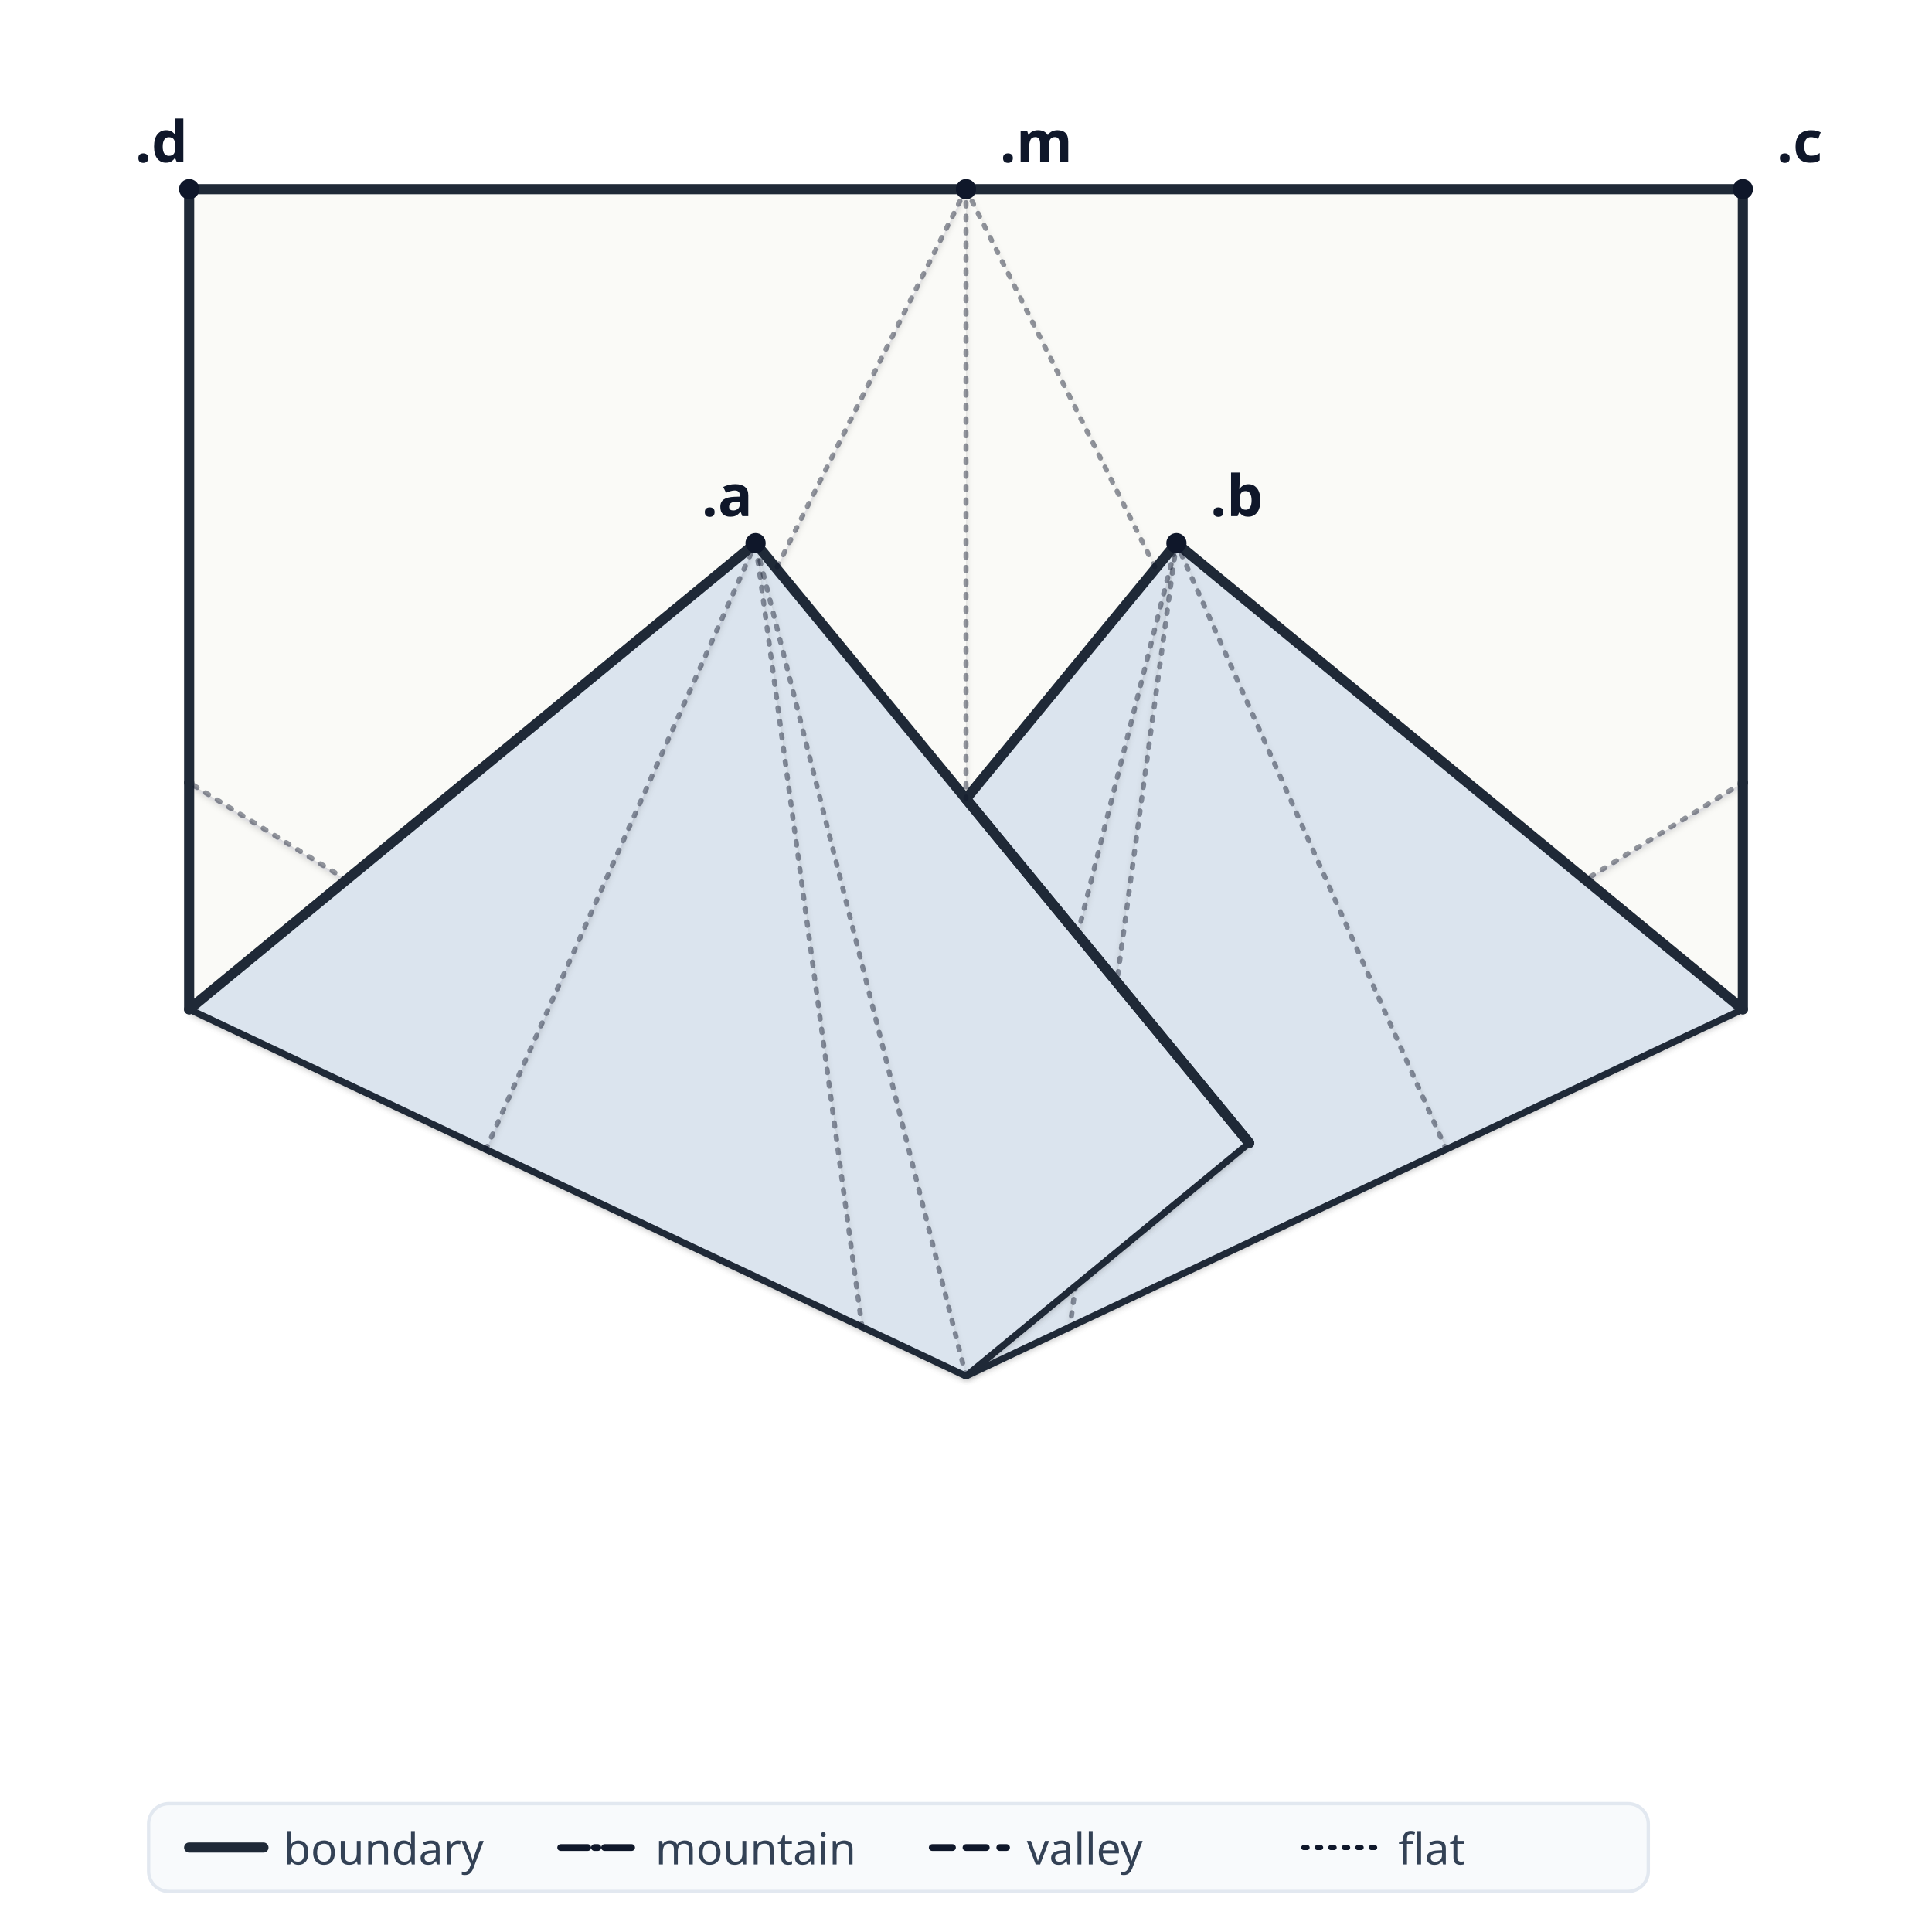
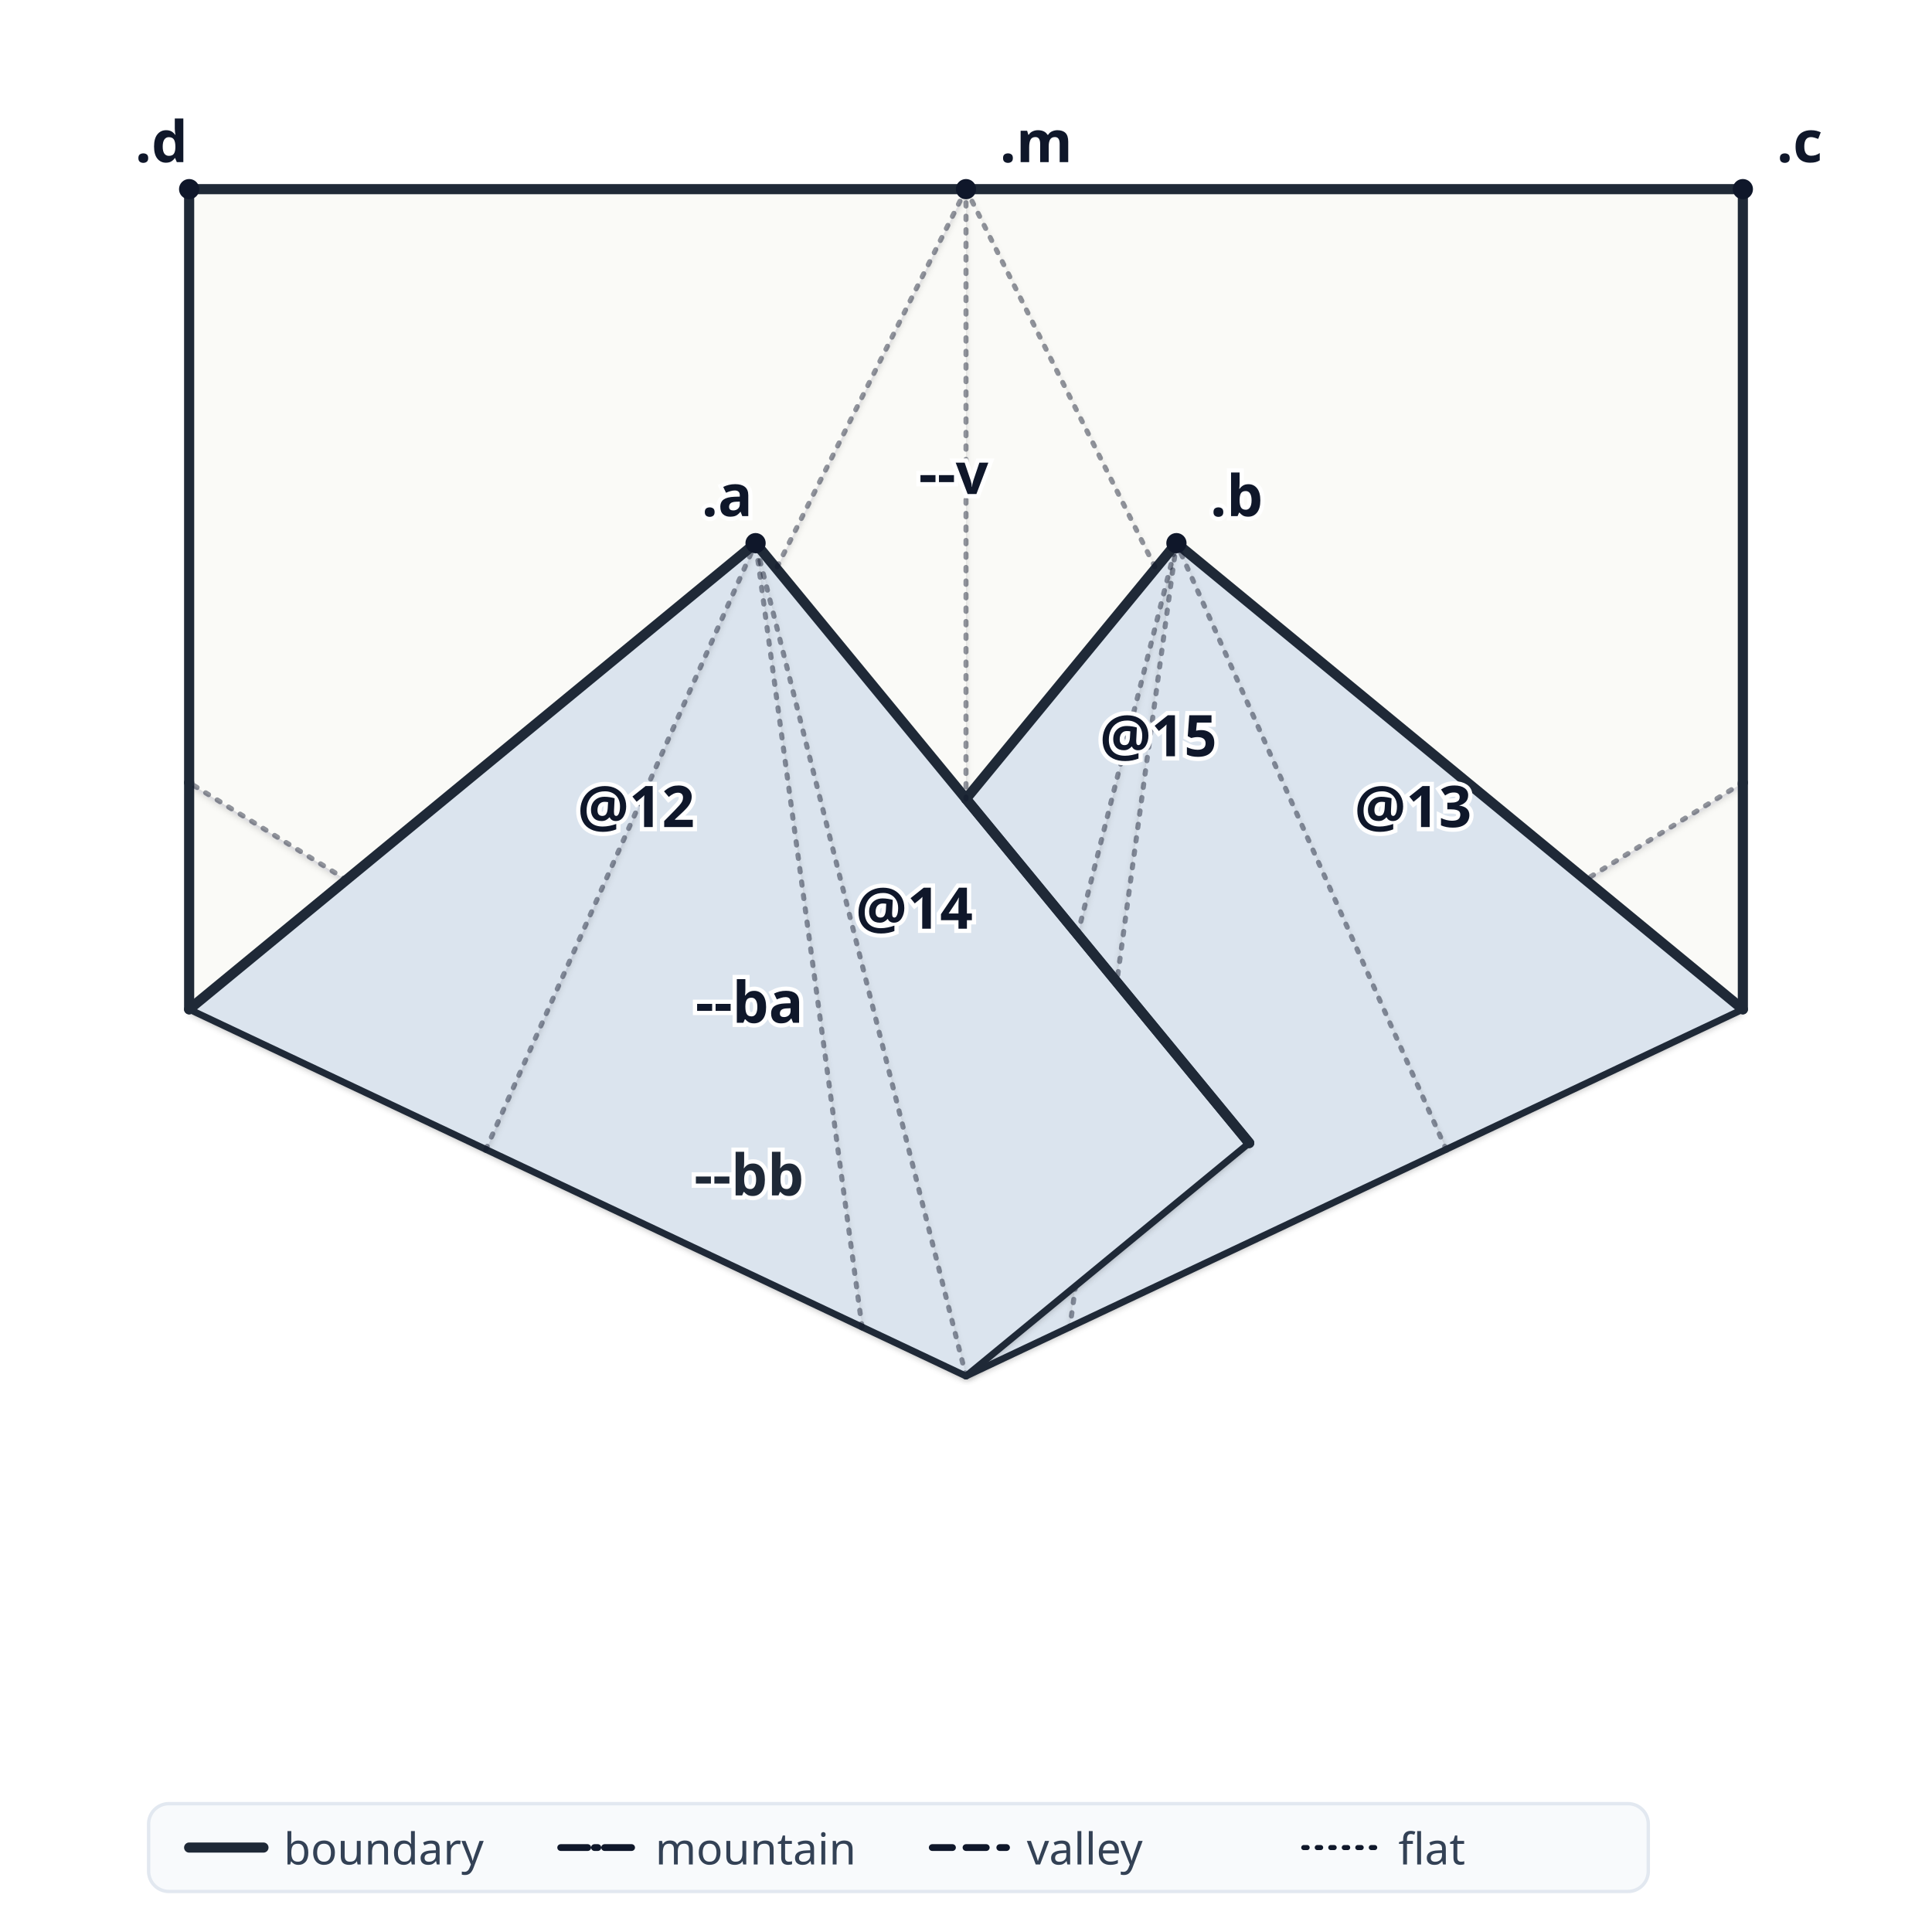
<svg xmlns="http://www.w3.org/2000/svg" width="572" height="572" viewBox="0 0 572 572" font-family="ui-sans-serif, system-ui, sans-serif">
  <rect width="572" height="572" fill="white" />
  <defs>
    <filter id="layerShadow" x="-20%" y="-20%" width="140%" height="140%">
      <feDropShadow dx="0" dy="1" stdDeviation="1.1" flood-color="#0f172a" flood-opacity="0.18" />
    </filter>
  </defs>
  <g data-layer="paper">
    <polygon points="428.148,340.296 516,298.817 407.409,298.817" fill="#fafaf7" stroke="none" filter="url(#layerShadow)" data-kind="face" data-face-index="6" />
    <polygon points="516,298.817 516,231.704 407.409,298.817" fill="#fafaf7" stroke="none" filter="url(#layerShadow)" data-kind="face" data-face-index="7" />
    <polygon points="516,231.704 516,56 286,56 407.409,298.817" fill="#fafaf7" stroke="none" filter="url(#layerShadow)" data-kind="face" data-face-index="8" />
    <polygon points="348.302,160.811 516,298.817 428.148,340.296" fill="#dbe4ee" stroke="none" filter="url(#layerShadow)" data-kind="face" data-face-index="0" />
    <polygon points="286,407.409 316.781,392.876 286,373.852" fill="#fafaf7" stroke="none" filter="url(#layerShadow)" data-kind="face" data-face-index="9" />
    <polygon points="316.781,392.876 428.148,340.296 407.409,298.817 286,373.852" fill="#fafaf7" stroke="none" filter="url(#layerShadow)" data-kind="face" data-face-index="10" />
    <polygon points="407.409,298.817 286,298.817 286,373.852" fill="#fafaf7" stroke="none" filter="url(#layerShadow)" data-kind="face" data-face-index="11" />
    <polygon points="407.409,298.817 286,56 286,298.817" fill="#fafaf7" stroke="none" filter="url(#layerShadow)" data-kind="face" data-face-index="12" />
    <polygon points="348.302,160.811 316.781,392.876 286,407.409" fill="#dbe4ee" stroke="none" filter="url(#layerShadow)" data-kind="face" data-face-index="1" />
    <polygon points="348.302,160.811 428.148,340.296 316.781,392.876" fill="#dbe4ee" stroke="none" filter="url(#layerShadow)" data-kind="face" data-face-index="2" />
    <polygon points="286,236.517 348.302,160.811 286,407.409" fill="#dbe4ee" stroke="none" filter="url(#layerShadow)" data-kind="face" data-face-index="4" />
    <polygon points="369.849,338.405 286,236.517 286,407.409" fill="#fafaf7" stroke="none" filter="url(#layerShadow)" data-kind="face" data-face-index="3" />
    <polygon points="286,407.409 286,373.852 255.219,392.876" fill="#fafaf7" stroke="none" filter="url(#layerShadow)" data-kind="face" data-face-index="13" />
    <polygon points="286,373.852 164.591,298.817 143.852,340.296 255.219,392.876" fill="#fafaf7" stroke="none" filter="url(#layerShadow)" data-kind="face" data-face-index="14" />
    <polygon points="286,373.852 286,298.817 164.591,298.817" fill="#fafaf7" stroke="none" filter="url(#layerShadow)" data-kind="face" data-face-index="15" />
    <polygon points="286,298.817 286,56 164.591,298.817" fill="#fafaf7" stroke="none" filter="url(#layerShadow)" data-kind="face" data-face-index="16" />
    <polygon points="56,298.817 143.852,340.296 164.591,298.817" fill="#fafaf7" stroke="none" filter="url(#layerShadow)" data-kind="face" data-face-index="17" />
    <polygon points="56,231.704 56,298.817 164.591,298.817" fill="#fafaf7" stroke="none" filter="url(#layerShadow)" data-kind="face" data-face-index="18" />
    <polygon points="286,56 56,56 56,231.704 164.591,298.817" fill="#fafaf7" stroke="none" filter="url(#layerShadow)" data-kind="face" data-face-index="19" />
    <polygon points="223.698,160.811 369.849,338.405 286,407.409" fill="#dbe4ee" stroke="none" filter="url(#layerShadow)" data-kind="face" data-face-index="5" />
    <polygon points="223.698,160.811 286,407.409 255.219,392.876" fill="#dbe4ee" stroke="none" filter="url(#layerShadow)" data-kind="face" data-face-index="20" />
    <polygon points="223.698,160.811 255.219,392.876 143.852,340.296" fill="#dbe4ee" stroke="none" filter="url(#layerShadow)" data-kind="face" data-face-index="21" />
    <polygon points="223.698,160.811 143.852,340.296 56,298.817" fill="#dbe4ee" stroke="none" filter="url(#layerShadow)" data-kind="face" data-face-index="22" />
  </g>
  <g data-layer="creases">
    <line class="crease-B" data-kind="crease" x1="348.302" y1="160.811" x2="516" y2="298.817" stroke="#1f2937" stroke-width="3" stroke-linecap="round" />
-     <line class="crease-V" data-kind="crease" x1="516" y1="298.817" x2="428.148" y2="340.296" stroke="#1f2937" stroke-width="2" stroke-linecap="round" data-crease-id="8" />
+     <line class="crease-V" data-kind="crease" x1="516" y1="298.817" x2="428.148" y2="340.296" stroke="#1f2937" stroke-width="2" stroke-linecap="round" data-name="ba" data-bel-name="ba" data-crease-id="6" />
    <line class="crease-F" data-kind="crease" x1="428.148" y1="340.296" x2="348.302" y2="160.811" stroke="#0f172a" stroke-width="1.5" stroke-linecap="round" stroke-dasharray="1 3" opacity="0.45" data-crease-id="2" />
    <line class="crease-F" data-kind="crease" x1="348.302" y1="160.811" x2="330.65" y2="290.773" stroke="#0f172a" stroke-width="1.5" stroke-linecap="round" stroke-dasharray="1 3" opacity="0.45" data-crease-id="4" />
    <line class="crease-F" data-kind="crease" x1="318.432" y1="380.719" x2="316.781" y2="392.876" stroke="#0f172a" stroke-width="1.5" stroke-linecap="round" stroke-dasharray="1 3" opacity="0.45" data-crease-id="4" />
-     <line class="crease-V" data-kind="crease" x1="316.781" y1="392.876" x2="286" y2="407.409" stroke="#1f2937" stroke-width="2" stroke-linecap="round" data-crease-id="8" />
-     <line class="crease-F" data-kind="crease" x1="319.034" y1="276.658" x2="348.302" y2="160.811" stroke="#0f172a" stroke-width="1.5" stroke-linecap="round" stroke-dasharray="1 3" opacity="0.45" data-crease-id="9" />
-     <line class="crease-V" data-kind="crease" x1="428.148" y1="340.296" x2="316.781" y2="392.876" stroke="#1f2937" stroke-width="2" stroke-linecap="round" data-crease-id="8" />
+     <line class="crease-V" data-kind="crease" x1="316.781" y1="392.876" x2="286" y2="407.409" stroke="#1f2937" stroke-width="2" stroke-linecap="round" data-name="ba" data-bel-name="ba" data-crease-id="6" />
+     <line class="crease-F" data-kind="crease" x1="319.034" y1="276.658" x2="348.302" y2="160.811" stroke="#0f172a" stroke-width="1.5" stroke-linecap="round" stroke-dasharray="1 3" opacity="0.45" data-name="bb" data-bel-name="bb" data-crease-id="7" />
+     <line class="crease-V" data-kind="crease" x1="428.148" y1="340.296" x2="316.781" y2="392.876" stroke="#1f2937" stroke-width="2" stroke-linecap="round" data-name="ba" data-bel-name="ba" data-crease-id="6" />
    <line class="crease-B" data-kind="crease" x1="369.849" y1="338.405" x2="286" y2="236.517" stroke="#1f2937" stroke-width="3" stroke-linecap="round" />
-     <line class="crease-V" data-kind="crease" x1="286" y1="407.409" x2="369.849" y2="338.405" stroke="#1f2937" stroke-width="2" stroke-linecap="round" data-crease-id="10" />
+     <line class="crease-V" data-kind="crease" x1="286" y1="407.409" x2="369.849" y2="338.405" stroke="#1f2937" stroke-width="2" stroke-linecap="round" data-name="v" data-bel-name="v" data-crease-id="0" />
    <line class="crease-B" data-kind="crease" x1="286" y1="236.517" x2="348.302" y2="160.811" stroke="#1f2937" stroke-width="3" stroke-linecap="round" />
    <line class="crease-B" data-kind="crease" x1="223.698" y1="160.811" x2="369.849" y2="338.405" stroke="#1f2937" stroke-width="3" stroke-linecap="round" />
-     <line class="crease-F" data-kind="crease" x1="286" y1="407.409" x2="223.698" y2="160.811" stroke="#0f172a" stroke-width="1.5" stroke-linecap="round" stroke-dasharray="1 3" opacity="0.45" data-crease-id="8" />
+     <line class="crease-F" data-kind="crease" x1="286" y1="407.409" x2="223.698" y2="160.811" stroke="#0f172a" stroke-width="1.5" stroke-linecap="round" stroke-dasharray="1 3" opacity="0.45" data-name="ba" data-bel-name="ba" data-crease-id="6" />
    <line class="crease-B" data-kind="crease" x1="516" y1="298.817" x2="516" y2="231.704" stroke="#1f2937" stroke-width="3" stroke-linecap="round" />
    <line class="crease-F" data-kind="crease" x1="516" y1="231.704" x2="469.425" y2="260.489" stroke="#0f172a" stroke-width="1.5" stroke-linecap="round" stroke-dasharray="1 3" opacity="0.45" data-crease-id="3" />
    <line class="crease-B" data-kind="crease" x1="516" y1="231.704" x2="516" y2="56" stroke="#1f2937" stroke-width="3" stroke-linecap="round" />
    <line class="crease-B" data-kind="crease" x1="516" y1="56" x2="286" y2="56" stroke="#1f2937" stroke-width="3" stroke-linecap="round" />
    <line class="crease-F" data-kind="crease" x1="286" y1="56" x2="342.146" y2="168.292" stroke="#0f172a" stroke-width="1.5" stroke-linecap="round" stroke-dasharray="1 3" opacity="0.45" data-crease-id="2" />
-     <line class="crease-F" data-kind="crease" x1="286" y1="56" x2="286" y2="236.517" stroke="#0f172a" stroke-width="1.5" stroke-linecap="round" stroke-dasharray="1 3" opacity="0.45" data-crease-id="10" />
-     <line class="crease-V" data-kind="crease" x1="255.219" y1="392.876" x2="286" y2="407.409" stroke="#1f2937" stroke-width="2" stroke-linecap="round" data-crease-id="9" />
-     <line class="crease-V" data-kind="crease" x1="143.852" y1="340.296" x2="255.219" y2="392.876" stroke="#1f2937" stroke-width="2" stroke-linecap="round" data-crease-id="9" />
+     <line class="crease-F" data-kind="crease" x1="286" y1="56" x2="286" y2="236.517" stroke="#0f172a" stroke-width="1.5" stroke-linecap="round" stroke-dasharray="1 3" opacity="0.45" data-name="v" data-bel-name="v" data-crease-id="0" />
+     <line class="crease-V" data-kind="crease" x1="255.219" y1="392.876" x2="286" y2="407.409" stroke="#1f2937" stroke-width="2" stroke-linecap="round" data-name="bb" data-bel-name="bb" data-crease-id="7" />
+     <line class="crease-V" data-kind="crease" x1="143.852" y1="340.296" x2="255.219" y2="392.876" stroke="#1f2937" stroke-width="2" stroke-linecap="round" data-name="bb" data-bel-name="bb" data-crease-id="7" />
    <line class="crease-F" data-kind="crease" x1="286" y1="56" x2="229.854" y2="168.292" stroke="#0f172a" stroke-width="1.5" stroke-linecap="round" stroke-dasharray="1 3" opacity="0.45" data-crease-id="1" />
-     <line class="crease-V" data-kind="crease" x1="56" y1="298.817" x2="143.852" y2="340.296" stroke="#1f2937" stroke-width="2" stroke-linecap="round" data-crease-id="9" />
+     <line class="crease-V" data-kind="crease" x1="56" y1="298.817" x2="143.852" y2="340.296" stroke="#1f2937" stroke-width="2" stroke-linecap="round" data-name="bb" data-bel-name="bb" data-crease-id="7" />
    <line class="crease-B" data-kind="crease" x1="56" y1="231.704" x2="56" y2="298.817" stroke="#1f2937" stroke-width="3" stroke-linecap="round" />
    <line class="crease-F" data-kind="crease" x1="102.575" y1="260.489" x2="56" y2="231.704" stroke="#0f172a" stroke-width="1.5" stroke-linecap="round" stroke-dasharray="1 3" opacity="0.45" data-crease-id="4" />
    <line class="crease-B" data-kind="crease" x1="286" y1="56" x2="56" y2="56" stroke="#1f2937" stroke-width="3" stroke-linecap="round" />
    <line class="crease-B" data-kind="crease" x1="56" y1="56" x2="56" y2="231.704" stroke="#1f2937" stroke-width="3" stroke-linecap="round" />
    <line class="crease-F" data-kind="crease" x1="255.219" y1="392.876" x2="223.698" y2="160.811" stroke="#0f172a" stroke-width="1.5" stroke-linecap="round" stroke-dasharray="1 3" opacity="0.45" data-crease-id="3" />
    <line class="crease-F" data-kind="crease" x1="143.852" y1="340.296" x2="223.698" y2="160.811" stroke="#0f172a" stroke-width="1.5" stroke-linecap="round" stroke-dasharray="1 3" opacity="0.45" data-crease-id="1" />
    <line class="crease-B" data-kind="crease" x1="56" y1="298.817" x2="223.698" y2="160.811" stroke="#1f2937" stroke-width="3" stroke-linecap="round" />
  </g>
  <g data-layer="annotations">
    <circle cx="348.302" cy="160.811" r="3" fill="#0f172a" data-bel-name="b" data-kind="point" data-vertex="0" />
    <circle cx="223.698" cy="160.811" r="3" fill="#0f172a" data-bel-name="a" data-kind="point" data-vertex="7" />
    <circle cx="516" cy="56" r="3" fill="#0f172a" data-bel-name="c" data-kind="point" data-vertex="10" />
    <circle cx="286" cy="56" r="3" fill="#0f172a" data-bel-name="m" data-kind="point" data-vertex="11" />
    <circle cx="56" cy="56" r="3" fill="#0f172a" data-bel-name="d" data-kind="point" data-vertex="19" />
-     <text x="40" y="48" font-size="17" font-weight="600" fill="#0f172a" data-bel-name="d" data-kind="point-label">.d</text>
-     <text x="296" y="48" font-size="17" font-weight="600" fill="#0f172a" data-bel-name="m" data-kind="point-label">.m</text>
-     <text x="526" y="48" font-size="17" font-weight="600" fill="#0f172a" data-bel-name="c" data-kind="point-label">.c</text>
-     <text x="207.698" y="152.811" font-size="17" font-weight="600" fill="#0f172a" data-bel-name="a" data-kind="point-label">.a</text>
-     <text x="358.302" y="152.811" font-size="17" font-weight="600" fill="#0f172a" data-bel-name="b" data-kind="point-label">.b</text>
+     <text x="40" y="48" font-size="17" font-weight="600" stroke="white" stroke-width="2.5" paint-order="stroke" fill="#0f172a" data-bel-name="d" data-kind="point-label">.d</text>
+     <text x="296" y="48" font-size="17" font-weight="600" stroke="white" stroke-width="2.5" paint-order="stroke" fill="#0f172a" data-bel-name="m" data-kind="point-label">.m</text>
+     <text x="526" y="48" font-size="17" font-weight="600" stroke="white" stroke-width="2.5" paint-order="stroke" fill="#0f172a" data-bel-name="c" data-kind="point-label">.c</text>
+     <text x="272" y="146.259" font-size="17" font-weight="600" stroke="white" stroke-width="2.5" paint-order="stroke" fill="#0f172a" data-kind="line-label" data-bel-name="v">--v</text>
+     <text x="207.698" y="152.811" font-size="17" font-weight="600" stroke="white" stroke-width="2.5" paint-order="stroke" fill="#0f172a" data-bel-name="a" data-kind="point-label">.a</text>
+     <text x="358.302" y="152.811" font-size="17" font-weight="600" stroke="white" stroke-width="2.5" paint-order="stroke" fill="#0f172a" data-bel-name="b" data-kind="point-label">.b</text>
+     <text x="325.603" y="223.908" font-size="17" font-weight="600" stroke="white" stroke-width="2.5" paint-order="stroke" fill="#0f172a" data-kind="line-label">@15</text>
+     <text x="170.983" y="244.863" font-size="17" font-weight="600" stroke="white" stroke-width="2.5" paint-order="stroke" fill="#0f172a" data-kind="line-label">@12</text>
+     <text x="401.017" y="244.863" font-size="17" font-weight="600" stroke="white" stroke-width="2.5" paint-order="stroke" fill="#0f172a" data-kind="line-label">@13</text>
+     <text x="253.331" y="274.959" font-size="17" font-weight="600" stroke="white" stroke-width="2.5" paint-order="stroke" fill="#0f172a" data-kind="line-label">@14</text>
+     <text x="237.849" y="302.81" font-size="17" font-weight="600" stroke="white" stroke-width="2.5" paint-order="stroke" fill="#0f172a" data-kind="line-label" data-bel-name="ba" text-anchor="end">--ba</text>
+     <text x="205.513" y="353.926" font-size="17" font-weight="600" stroke="white" stroke-width="2.5" paint-order="stroke" fill="#1f2937" data-kind="line-label" data-bel-name="bb">--bb</text>
  </g>
  <g data-layer="hud">
    <rect class="legend-panel" x="44" y="534" width="444" height="26" rx="6" fill="#f8fafc" stroke="#e2e8f0" />
    <line x1="56" y1="547" x2="78" y2="547" stroke="#1f2937" stroke-width="3" stroke-linecap="round" />
    <text x="84" y="552" font-size="13" fill="#334155">boundary</text>
    <line x1="166" y1="547" x2="188" y2="547" stroke="#0f172a" stroke-width="2" stroke-linecap="round" stroke-dasharray="8 2 1 2" />
    <text x="194" y="552" font-size="13" fill="#334155">mountain</text>
    <line x1="276" y1="547" x2="298" y2="547" stroke="#0f172a" stroke-width="2" stroke-linecap="round" stroke-dasharray="6 4" />
    <text x="304" y="552" font-size="13" fill="#334155">valley</text>
    <line x1="386" y1="547" x2="408" y2="547" stroke="#0f172a" stroke-width="1.5" stroke-linecap="round" stroke-dasharray="1 3" />
    <text x="414" y="552" font-size="13" fill="#334155">flat</text>
  </g>
</svg>
